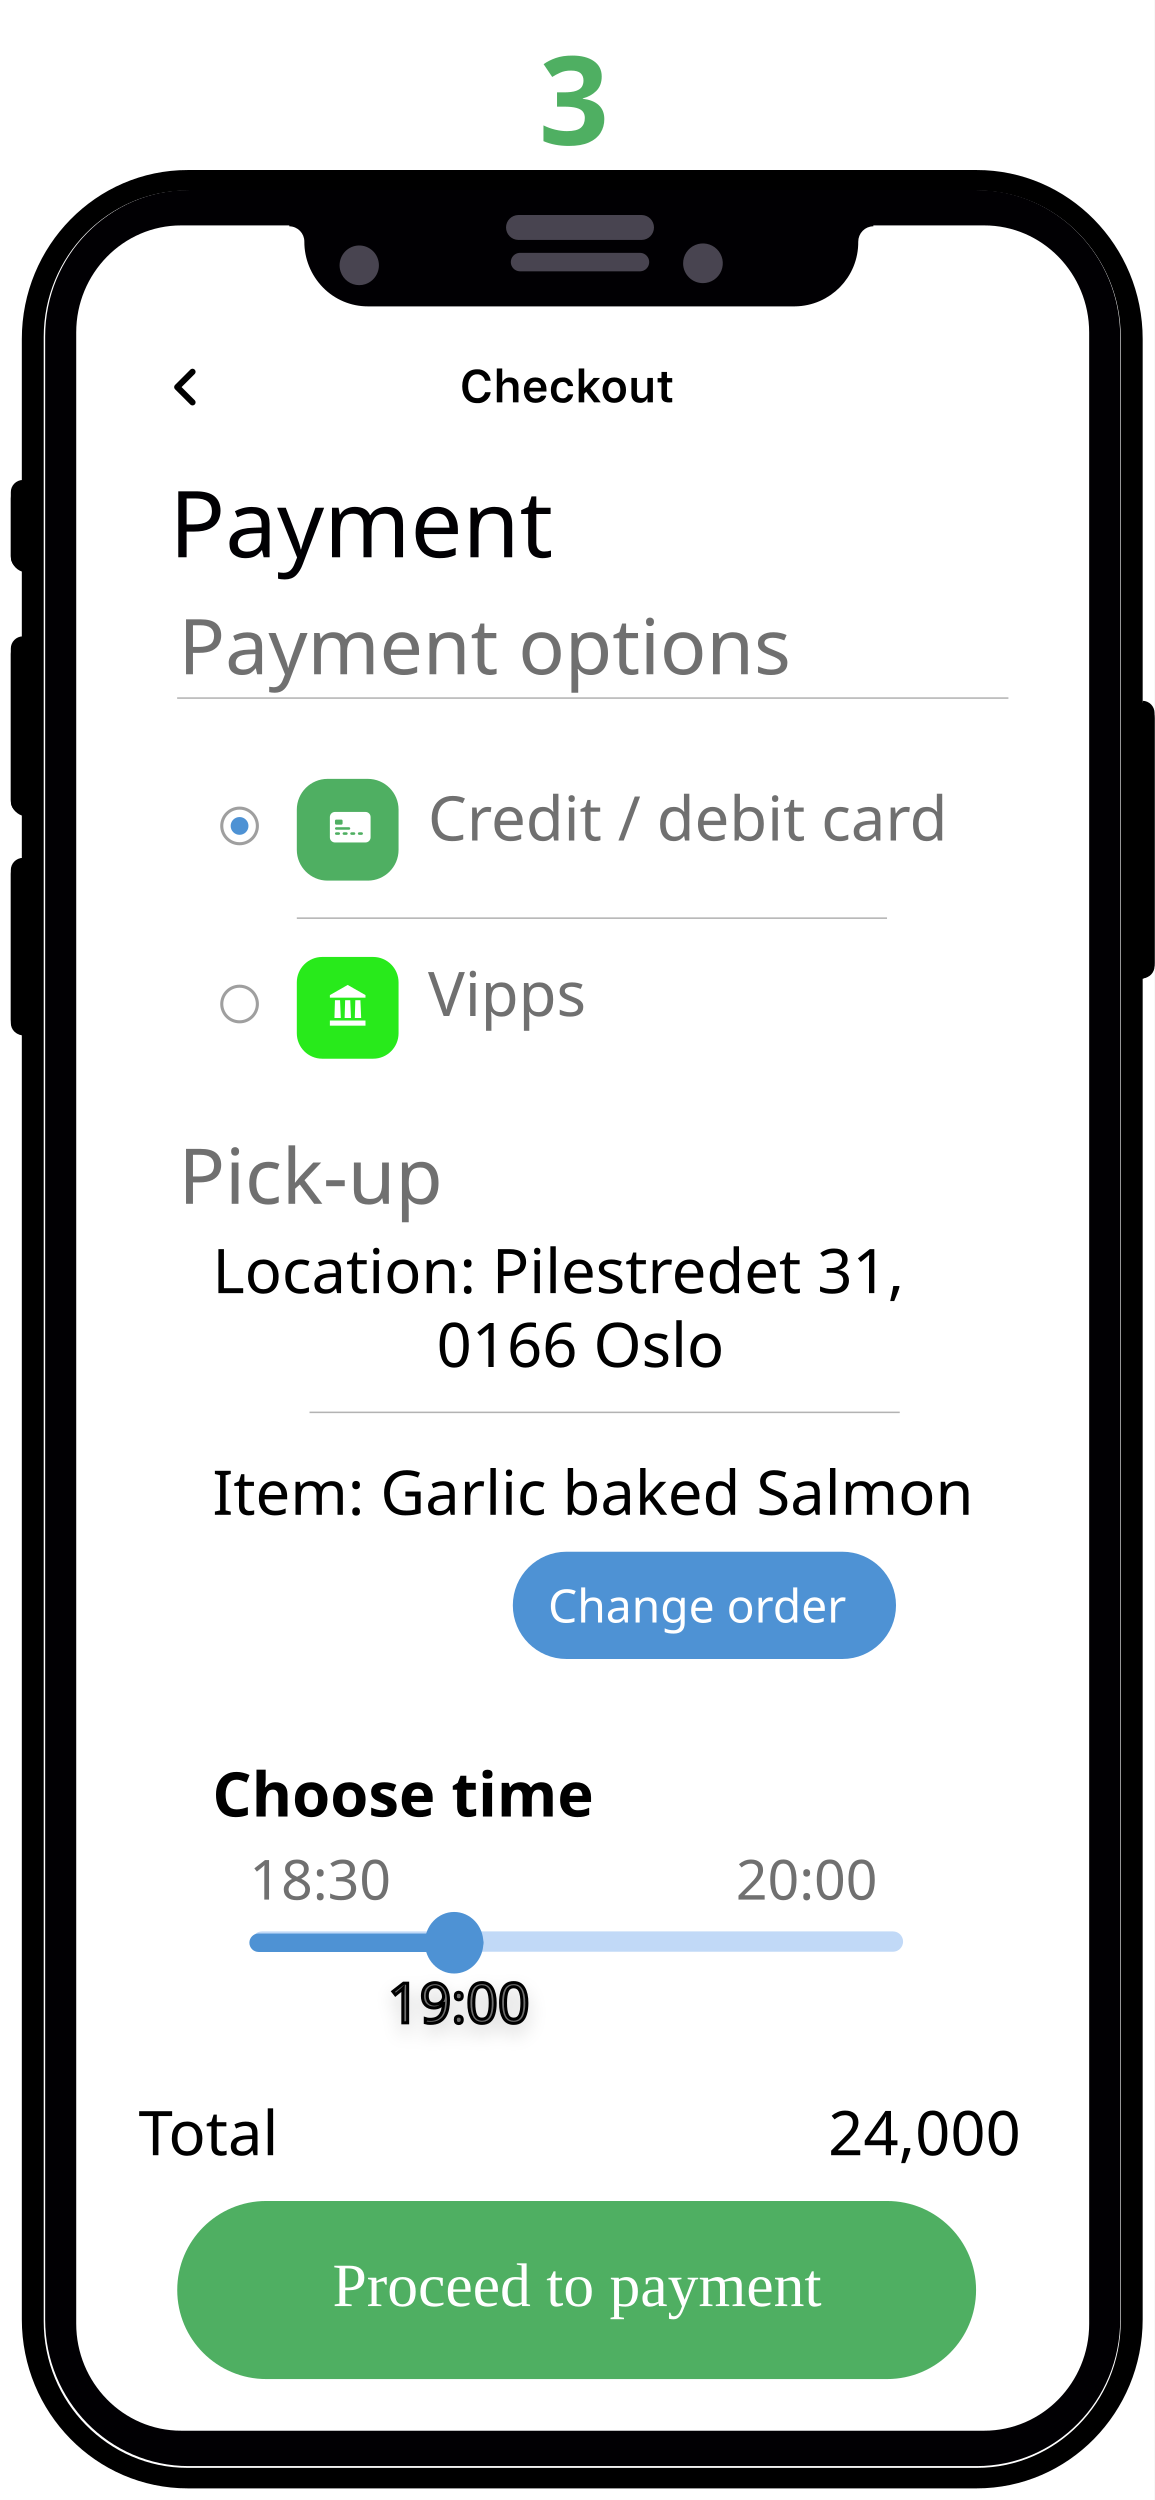
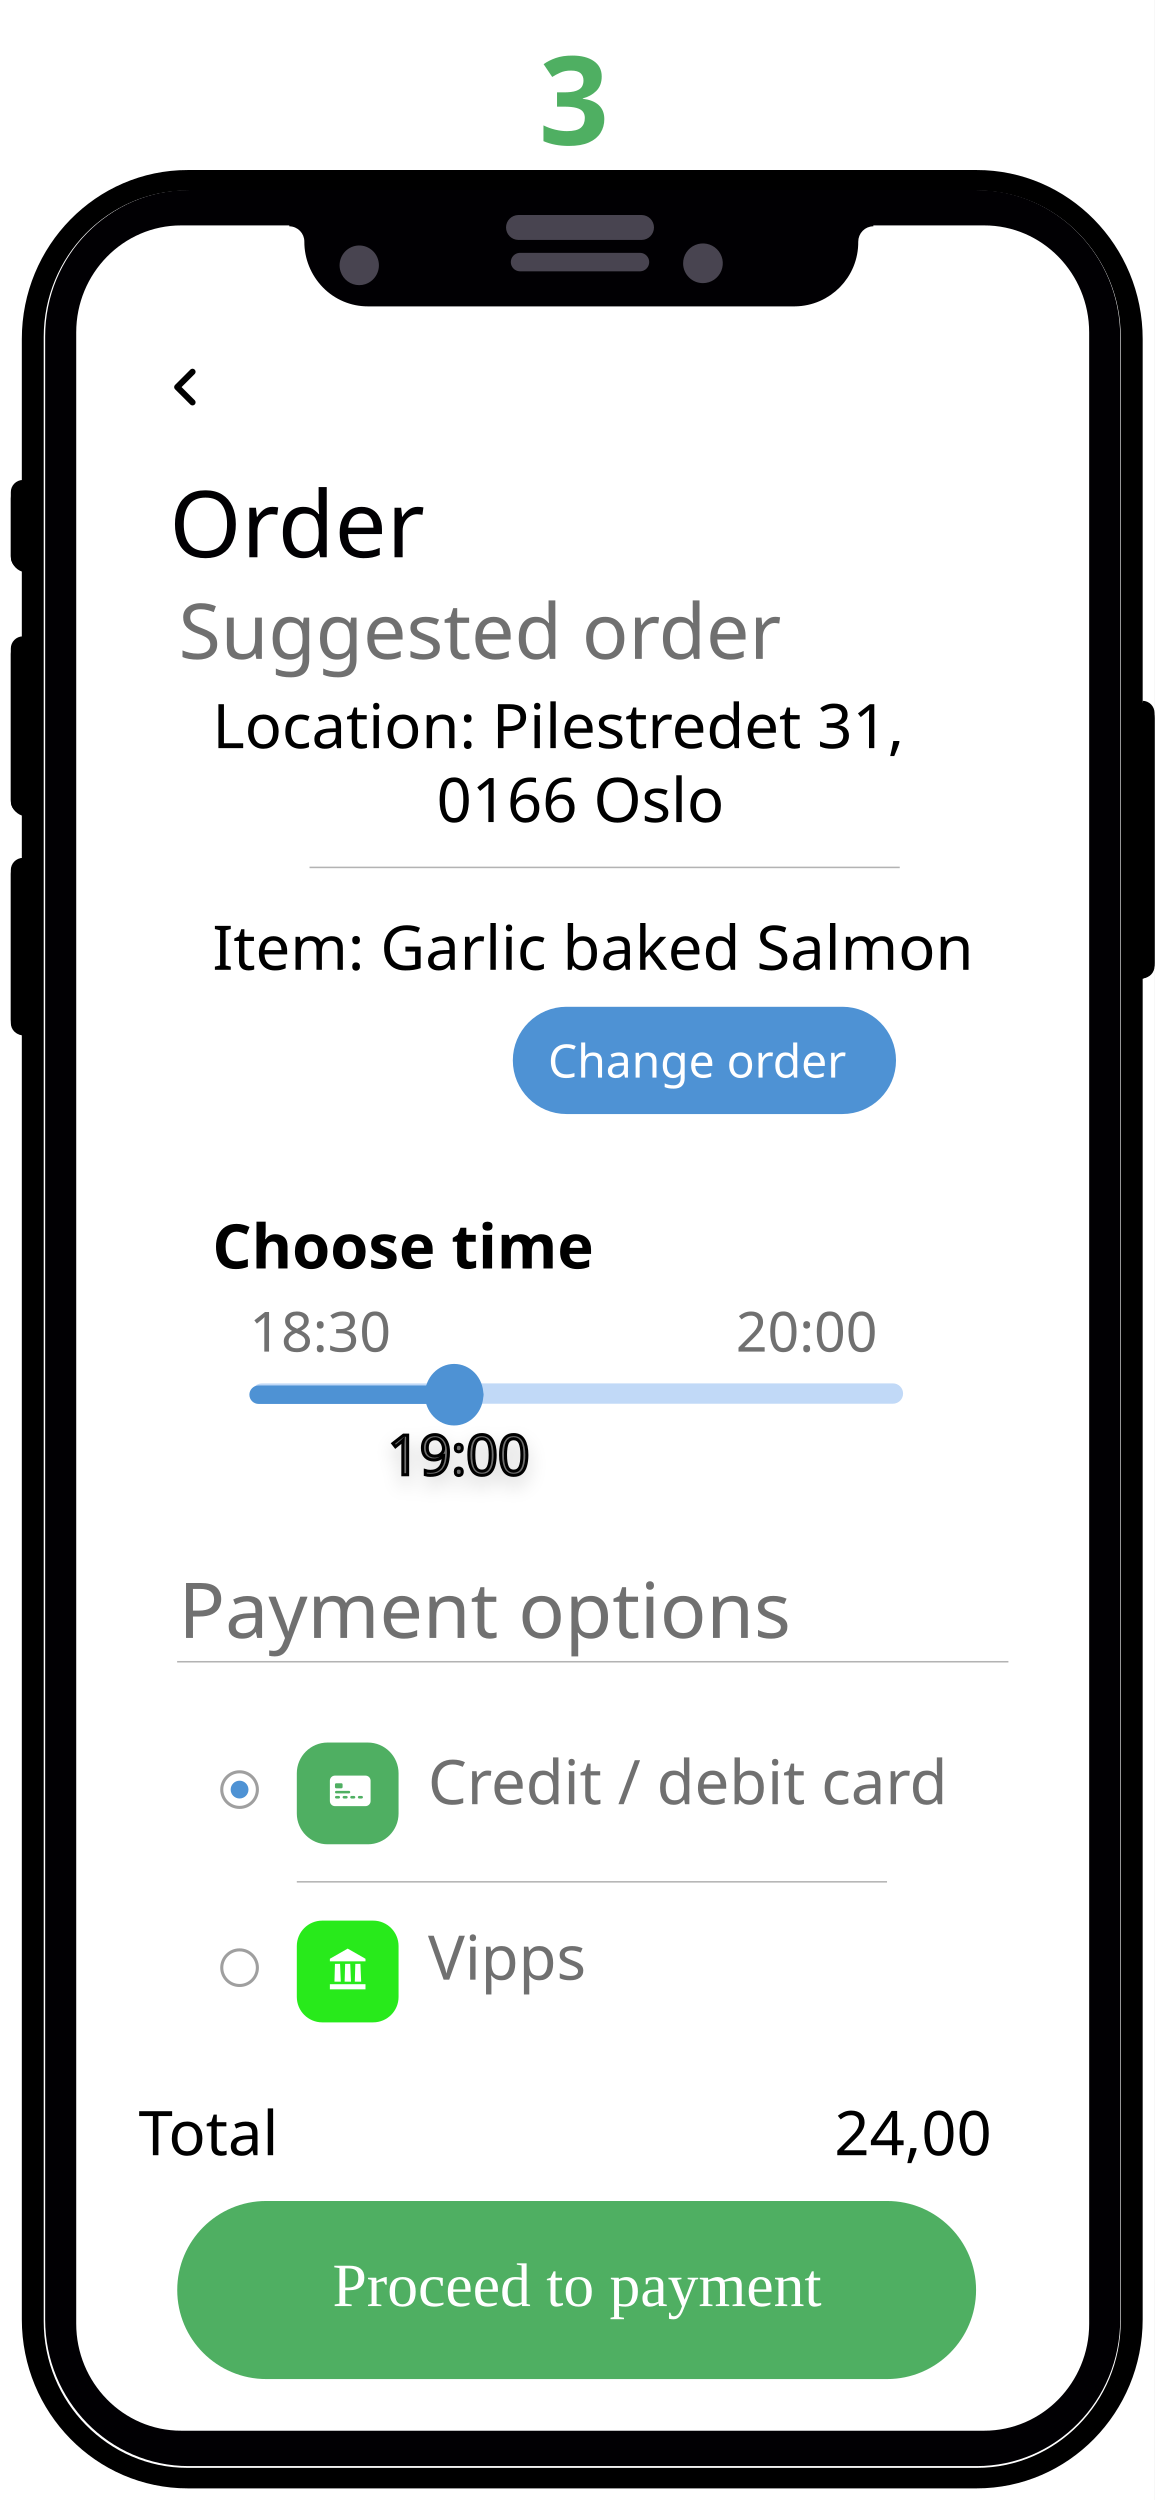
<svg xmlns="http://www.w3.org/2000/svg" width="375" height="812" viewBox="0 0 375 812">
  <defs>
-     <filter id="_19:00" x="116" y="632" width="74" height="42" filterUnits="userSpaceOnUse">
+     <filter id="_19:00" x="116" y="454" width="74" height="42" filterUnits="userSpaceOnUse">
      <feOffset dy="3" input="SourceAlpha" />
      <feGaussianBlur stdDeviation="3" result="blur" />
      <feFlood flood-opacity="0.161" />
      <feComposite operator="in" in2="blur" />
      <feComposite in="SourceGraphic" />
    </filter>
    <clipPath id="clip-app_consumer3">
      <rect width="375" height="812" />
    </clipPath>
  </defs>
  <g id="app_consumer3" clip-path="url(#clip-app_consumer3)">
    <rect width="375" height="812" fill="#fff" />
    <g id="Content" transform="translate(-183 180.221)">
      <g id="iPhone" transform="translate(186.514 -125)">
        <path id="Bezel" d="M1304.625,986.939V868.9c0-30.31-24.139-54.9-53.905-54.9H994.46c-29.766,0-53.889,24.592-53.889,54.9v46.732A5.342,5.342,0,0,0,937,920.683v18.663a5.348,5.348,0,0,0,3.571,5.068v21.733A5.349,5.349,0,0,0,937,971.215v47.4a5.327,5.327,0,0,0,3.571,5.052v13.888A5.343,5.343,0,0,0,937,1042.6V1090a5.348,5.348,0,0,0,3.571,5.068V1512.1c0,30.322,24.127,54.9,53.889,54.9h256.26c29.771,0,53.905-24.588,53.905-54.919V1076.7a5.325,5.325,0,0,0,3.858-5.149V992.088A5.325,5.325,0,0,0,1304.625,986.939Zm-7.127,525.809c0,26.281-20.918,47.593-46.714,47.593H994.412c-25.812,0-46.73-21.311-46.73-47.593v-644.5c0-26.281,20.918-47.593,46.73-47.593h256.372c25.8,0,46.714,21.311,46.714,47.593Z" transform="translate(-936.997 -813.997)" />
        <path id="Bezel-2" data-name="Bezel" d="M1277.3,836H1021.4c-25.765,0-46.644,21.3-46.644,47.566V1527.7c0,26.267,20.879,47.566,46.644,47.566h255.9c25.749,0,46.628-21.3,46.628-47.566V883.561C1323.923,857.294,1303.044,836,1277.3,836Zm36.554,693c0,19.205-15.261,34.773-34.1,34.773H1018.932c-18.826,0-34.088-15.568-34.088-34.773V882.263c0-19.205,15.262-34.773,34.088-34.773h35.122v.292a4.947,4.947,0,0,1,4.885,4.984,21.21,21.21,0,0,0,6.031,14.87,20.342,20.342,0,0,0,14.561,6.153h138.722a20.81,20.81,0,0,0,20.593-21.023,5.037,5.037,0,0,1,1.448-3.523,4.836,4.836,0,0,1,3.453-1.461v-.292h36c18.842,0,34.1,15.568,34.1,34.773Z" transform="translate(-963.603 -829.499)" fill="#010003" />
        <path id="Shape_5" data-name="Shape 5" d="M0,176.336V126.751a3.952,3.952,0,0,1,3.9-4v57.583A3.952,3.952,0,0,1,0,176.336ZM367.583,71.72a3.952,3.952,0,0,1,3.9,4v82.116a3.952,3.952,0,0,1-3.9,4ZM0,104.378V54.793a3.952,3.952,0,0,1,3.9-4v57.583A3.952,3.952,0,0,1,0,104.378ZM0,24.959V4A3.952,3.952,0,0,1,3.9,0V28.958A3.952,3.952,0,0,1,0,24.959Z" transform="translate(0 100.671)" />
        <path id="Shape_6" data-name="Shape 6" d="M.314,18.328a6.458,6.458,0,0,1,4.1-8.121,6.371,6.371,0,0,1,8.045,4.136,6.458,6.458,0,0,1-4.1,8.121,6.326,6.326,0,0,1-1.975.317A6.392,6.392,0,0,1,.314,18.328ZM111.58,15.736a6.444,6.444,0,1,1,6.444,6.385A6.414,6.414,0,0,1,111.58,15.736ZM58.493,18.285a3,3,0,0,1,0-5.995H97.685a3,3,0,0,1,0,5.995ZM58.048,8.093a4.047,4.047,0,0,1,0-8.093H98.131a4.047,4.047,0,0,1,0,8.093Z" transform="translate(106.783 14.616)" fill="#484450" />
      </g>
      <g id="Group_1" data-name="Group 1" transform="translate(237.261 -60.548)">
-         <path id="Path_1" data-name="Path 1" d="M160.843,15.947a4.134,4.134,0,0,0,4.438-3.551h-1.845a2.487,2.487,0,0,1-2.593,1.925c-1.786,0-2.9-1.489-2.9-3.878s1.111-3.871,2.89-3.871a2.545,2.545,0,0,1,2.592,2.084h1.845a4.222,4.222,0,0,0-4.437-3.711c-2.971,0-4.808,2.1-4.808,5.5S157.873,15.947,160.843,15.947Zm6.406-.261h1.8V11.074a1.751,1.751,0,0,1,1.845-1.939c1.045,0,1.6.625,1.6,1.852v4.7h1.8v-5.12c0-1.888-1.031-2.963-2.731-2.963a2.436,2.436,0,0,0-2.411,1.431h-.131V4.676h-1.772Zm14.358-2.171a1.764,1.764,0,0,1-1.772.93,1.99,1.99,0,0,1-1.99-2.186v-.094h5.549V11.59c0-2.491-1.358-3.994-3.624-3.994-2.3,0-3.733,1.605-3.733,4.154s1.409,4.1,3.747,4.1c1.874,0,3.2-.9,3.53-2.331ZM179.762,9a1.812,1.812,0,0,1,1.83,1.968h-3.741A1.912,1.912,0,0,1,179.762,9Zm12.3,1.4A3.161,3.161,0,0,0,188.6,7.6c-2.389,0-3.791,1.532-3.791,4.1,0,2.6,1.409,4.147,3.8,4.147a3.145,3.145,0,0,0,3.457-2.76H190.35a1.61,1.61,0,0,1-1.75,1.278c-1.227,0-1.968-.98-1.968-2.665,0-1.656.734-2.629,1.968-2.629a1.654,1.654,0,0,1,1.75,1.329Zm3.718.6h-.124V4.676h-1.8v11.01h1.8V12.9l.64-.639,2.549,3.428h2.178l-3.384-4.532,3.166-3.406h-2.092Zm9.622,4.844c2.375,0,3.82-1.554,3.82-4.132S207.773,7.6,205.405,7.6s-3.82,1.561-3.82,4.118C201.585,14.291,203.023,15.845,205.405,15.845Zm0-1.474c-1.256,0-1.975-.973-1.975-2.651s.719-2.651,1.975-2.651,1.968.973,1.968,2.651S206.662,14.371,205.405,14.371Zm12.55-6.623h-1.8v4.626a1.7,1.7,0,0,1-1.809,1.925c-1.074,0-1.576-.6-1.576-1.83V7.748h-1.8V12.9c0,1.859,1.016,2.941,2.752,2.941a2.341,2.341,0,0,0,2.375-1.423h.123v1.264h1.736ZM220.737,5.8v2H219.48V9.2h1.257V13.58c0,1.532.726,2.142,2.549,2.142a5.141,5.141,0,0,0,.944-.08v-1.38a5.18,5.18,0,0,1-.61.036c-.755,0-1.089-.356-1.089-1.147V9.2h1.7V7.8h-1.7v-2Z" transform="translate(-60.154 -4.676)" />
+         <text id="Total" transform="translate(-9.261 580.328)" font-size="20" font-family="Verdana">
+           <tspan x="0" y="0">Total</tspan>
+         </text>
+         <text id="_24_00" data-name="24,00" transform="translate(216.739 580.328)" font-size="20" font-family="Verdana">
+           <tspan x="0" y="0">24,00</tspan>
+         </text>
        <rect id="Rectangle_3" data-name="Rectangle 3" width="259.46" height="57.841" rx="28.921" transform="translate(3.305 595.207)" fill="#4faf62" />
        <path id="Path_4" data-name="Path 4" d="M48.958,15.916,44,10.958,48.958,6" transform="translate(-40.695 -4.906)" fill="none" stroke="#000" stroke-linecap="round" stroke-linejoin="round" stroke-width="2" />
-         <rect id="Rectangle_5" data-name="Rectangle 5" width="33.052" height="33.052" rx="10" transform="translate(42.142 133.303)" fill="#4faf62" />
-         <rect id="Rectangle_4" data-name="Rectangle 4" width="260.286" height="155.392" rx="20" transform="translate(0 169.613)" fill="#fff" />
-         <line id="Line_4" data-name="Line 4" x2="191.703" transform="translate(42.142 178.543)" fill="none" stroke="#000" stroke-width="0.5" opacity="0.3" />
-         <circle id="Ellipse_1" data-name="Ellipse 1" cx="5.784" cy="5.784" r="5.784" transform="translate(17.766 142.805)" fill="none" stroke="#9f9f9f" stroke-width="1" />
-         <circle id="Ellipse_2" data-name="Ellipse 2" cx="2.892" cy="2.892" r="2.892" transform="translate(20.658 145.697)" fill="#4e92d4" />
-         <path id="Path_16" data-name="Path 16" d="M8.263,0H24.789a8.263,8.263,0,0,1,8.263,8.263V24.789a8.263,8.263,0,0,1-8.263,8.263H8.263A8.263,8.263,0,0,1,0,24.789V8.263A8.263,8.263,0,0,1,8.263,0Z" transform="translate(42.142 191.144)" fill="#28ea1b" />
-         <circle id="Ellipse_3" data-name="Ellipse 3" cx="5.784" cy="5.784" r="5.784" transform="translate(17.766 200.647)" fill="none" stroke="#9f9f9f" stroke-width="1" />
-         <path id="Path_10" data-name="Path 10" d="M104,227.653A1.653,1.653,0,0,1,105.653,226h9.916a1.653,1.653,0,0,1,1.653,1.653v6.61a1.653,1.653,0,0,1-1.653,1.653h-9.916A1.653,1.653,0,0,1,104,234.263Zm2.066.826a.412.412,0,0,0-.413.413v.826a.412.412,0,0,0,.413.413h1.653a.412.412,0,0,0,.413-.413v-.826a.412.412,0,0,0-.413-.413Zm0,2.479a.413.413,0,1,0,0,.826H110.2a.413.413,0,1,0,0-.826Zm0,1.653a.413.413,0,1,0,0,.826h.826a.413.413,0,1,0,0-.826Zm2.479,0a.413.413,0,1,0,0,.826h.826a.413.413,0,1,0,0-.826Zm2.479,0a.413.413,0,1,0,0,.826h.826a.413.413,0,1,0,0-.826Zm2.479,0a.413.413,0,1,0,0,.826h.826a.413.413,0,1,0,0-.826Z" transform="translate(-51.117 -81.955)" fill="#fff" fill-rule="evenodd" />
-         <path id="Path_11" data-name="Path 11" d="M109.784,294,104,297.305v.826h11.568v-.826Zm-4.132,4.958-.165,5.784h2.066l-.248-5.784Zm3.305,0-.165,5.784h2.066l-.248-5.784Zm3.305,0-.165,5.784h2.066l-.248-5.784ZM104,307.221h11.568v-1.653H104Z" transform="translate(-51.117 -93.766)" fill="#fff" />
-         <g id="Group_5" data-name="Group 5" transform="translate(3.887 137.172)">
-           <rect id="Rectangle_8" data-name="Rectangle 8" width="260.286" height="128.903" rx="20" transform="translate(0.245 236.585)" fill="#fff" />
-           <text id="Vipps" transform="translate(80.852 73.155)" fill="#707070" font-size="20" font-family="Verdana">
-             <tspan x="0" y="0">Vipps</tspan>
-           </text>
-           <text id="Credit_debit_card" data-name="Credit / debit card" transform="translate(80.852 16.155)" fill="#707070" font-size="20" font-family="Verdana">
-             <tspan x="0" y="0">Credit / debit card</tspan>
-           </text>
-           <line id="Line_5" data-name="Line 5" x2="191.703" transform="translate(42.386 201.89)" fill="none" stroke="#000" stroke-width="0.5" opacity="0.3" />
-           <text id="Pick-up" transform="translate(-0.148 134.155)" fill="#707070" font-size="25" font-family="Verdana" style="mix-blend-mode: darken;isolation: isolate">
-             <tspan x="0" y="0">Pick-up</tspan>
-           </text>
-           <text id="Location:_Pilestredet_31_0166_Oslo" data-name="Location: Pilestredet 31,                0166 Oslo" transform="translate(10.852 163.155)" font-size="20" font-family="Verdana">
-             <tspan x="0" y="0">Location: Pilestredet 31, </tspan>
-             <tspan x="0" y="24" xml:space="preserve">              0166 Oslo</tspan>
-           </text>
-           <text id="Item:_Garlic_baked_Salmon" data-name="Item: Garlic baked Salmon" transform="translate(10.852 235.155)" font-size="20" font-family="Verdana">
-             <tspan x="0" y="0">Item: Garlic baked Salmon</tspan>
-           </text>
-           <text id="Choose_time" data-name="Choose time" transform="translate(10.852 333.155)" font-size="20" font-family="Verdana-Bold, Verdana" font-weight="700">
-             <tspan x="0" y="0">Choose time</tspan>
-           </text>
-           <text id="Total" transform="translate(-13.148 443.155)" font-size="20" font-family="Verdana">
-             <tspan x="0" y="0">Total</tspan>
-           </text>
-           <text id="_24_000" data-name="24,000" transform="translate(210.852 443.155)" font-size="20" font-family="Verdana">
-             <tspan x="0" y="0">24,000</tspan>
-           </text>
-         </g>
-         <text id="Payment" transform="translate(0.739 61.328)" fill="#010003" font-size="30" font-family="Verdana">
-           <tspan x="0" y="0">Payment</tspan>
-         </text>
-         <text id="Payment_options" data-name="Payment options" transform="translate(3.739 99.328)" fill="#707070" font-size="25" font-family="Verdana" style="mix-blend-mode: darken;isolation: isolate">
-           <tspan x="0" y="0">Payment options</tspan>
-         </text>
-         <g id="choose_time-2" data-name="choose time" transform="translate(27.143 501.038)">
+         <g id="choose_time" data-name="choose time" transform="translate(27.143 323.038)">
          <path id="Path_15" data-name="Path 15" d="M0,11.305A3.305,3.305,0,0,1,3.305,8H208.229a3.305,3.305,0,1,1,0,6.61H3.305A3.305,3.305,0,0,1,0,11.305Z" transform="translate(0.383 -1.392)" fill="rgba(48,127,226,0.3)" />
          <rect id="Rectangle_12" data-name="Rectangle 12" width="76" height="6" rx="3" transform="translate(-0.404 7.29)" fill="#4e92d4" />
          <ellipse id="Ellipse_14" data-name="Ellipse 14" cx="9.5" cy="10" rx="9.5" ry="10" transform="translate(56.596 0.29)" fill="#4e92d4" />
          <text id="_18:30" data-name="18:30" transform="translate(-0.404 -3.71)" fill="#707070" font-size="18" font-family="Verdana">
            <tspan x="0" y="0">18:30</tspan>
          </text>
          <text id="_20:00" data-name="20:00" transform="translate(157.596 -3.71)" fill="#707070" font-size="18" font-family="Verdana">
            <tspan x="0" y="0">20:00</tspan>
          </text>
-           <g transform="matrix(1, 0, 0, 1, -81.4, -620.71)" filter="url(#_19:00)">
-             <text id="_19:00-2" data-name="19:00" transform="translate(126 657)" fill="#707070" stroke="#000" stroke-width="1" font-size="18" font-family="Verdana">
+           <g transform="matrix(1, 0, 0, 1, -81.4, -442.71)" filter="url(#_19:00)">
+             <text id="_19:00-2" data-name="19:00" transform="translate(126 479)" fill="#707070" stroke="#000" stroke-width="1" font-size="18" font-family="Verdana">
              <tspan x="0" y="0">19:00</tspan>
            </text>
          </g>
+           <text id="Choose_time-2" data-name="Choose time" transform="translate(-12.404 -30.71)" font-size="20" font-family="Verdana-Bold, Verdana" font-weight="700">
+             <tspan x="0" y="0">Choose time</tspan>
+           </text>
        </g>
+         <g id="Group_5" data-name="Group 5" transform="translate(3.887 -39.828)">
+           <line id="Line_5" data-name="Line 5" x2="191.703" transform="translate(42.386 201.89)" fill="none" stroke="#000" stroke-width="0.5" opacity="0.3" />
+           <text id="Suggested_order" data-name="Suggested order" transform="translate(-0.148 134.155)" fill="#707070" font-size="25" font-family="Verdana" style="mix-blend-mode: darken;isolation: isolate">
+             <tspan x="0" y="0">Suggested order</tspan>
+           </text>
+           <text id="Location:_Pilestredet_31_0166_Oslo" data-name="Location: Pilestredet 31,                0166 Oslo" transform="translate(10.852 163.155)" font-size="20" font-family="Verdana">
+             <tspan x="0" y="0">Location: Pilestredet 31, </tspan>
+             <tspan x="0" y="24" xml:space="preserve">              0166 Oslo</tspan>
+           </text>
+           <text id="Item:_Garlic_baked_Salmon" data-name="Item: Garlic baked Salmon" transform="translate(10.852 235.155)" font-size="20" font-family="Verdana">
+             <tspan x="0" y="0">Item: Garlic baked Salmon</tspan>
+           </text>
+           <rect id="Rectangle_13" data-name="Rectangle 13" width="124.46" height="34.841" rx="17.421" transform="translate(108.418 247.155)" fill="#4e92d4" />
+           <text id="Change_order" data-name="Change order" transform="translate(119.852 270.155)" fill="#fff" font-size="15" font-family="Verdana">
+             <tspan x="0" y="0">Change order</tspan>
+           </text>
+         </g>
+         <text id="Order" transform="translate(0.739 61.328)" fill="#010003" font-size="30" font-family="Verdana">
+           <tspan x="0" y="0">Order</tspan>
+         </text>
      </g>
    </g>
-     <line id="Line_7" data-name="Line 7" x2="270" transform="translate(57.534 226.734)" fill="none" stroke="#000" stroke-width="0.5" opacity="0.3" />
    <text id="Proceed_to_payment" data-name="Proceed to payment" transform="translate(108 749)" fill="#fff" font-size="20" font-family="TimesNewRomanPSMT, Times New Roman">
      <tspan x="0" y="0">Proceed to payment</tspan>
    </text>
    <text id="_3" data-name="3" transform="translate(175 47)" fill="#4faf62" font-size="40" font-family="Tahoma-Bold, Tahoma" font-weight="700">
      <tspan x="0" y="0">3</tspan>
    </text>
-     <rect id="Rectangle_13" data-name="Rectangle 13" width="124.46" height="34.841" rx="17.421" transform="translate(166.566 504)" fill="#4e92d4" />
-     <text id="Change_order" data-name="Change order" transform="translate(178 527)" fill="#fff" font-size="15" font-family="Verdana">
-       <tspan x="0" y="0">Change order</tspan>
-     </text>
+     <g id="Group_6" data-name="Group 6" transform="translate(54.261 432.672)">
+       <rect id="Rectangle_5" data-name="Rectangle 5" width="33.052" height="33.052" rx="10" transform="translate(42.142 133.303)" fill="#4faf62" />
+       <line id="Line_4" data-name="Line 4" x2="191.703" transform="translate(42.142 178.543)" fill="none" stroke="#000" stroke-width="0.5" opacity="0.3" />
+       <circle id="Ellipse_1" data-name="Ellipse 1" cx="5.784" cy="5.784" r="5.784" transform="translate(17.766 142.805)" fill="none" stroke="#9f9f9f" stroke-width="1" />
+       <circle id="Ellipse_2" data-name="Ellipse 2" cx="2.892" cy="2.892" r="2.892" transform="translate(20.658 145.697)" fill="#4e92d4" />
+       <path id="Path_16" data-name="Path 16" d="M8.263,0H24.789a8.263,8.263,0,0,1,8.263,8.263V24.789a8.263,8.263,0,0,1-8.263,8.263H8.263A8.263,8.263,0,0,1,0,24.789V8.263A8.263,8.263,0,0,1,8.263,0Z" transform="translate(42.142 191.144)" fill="#28ea1b" />
+       <circle id="Ellipse_3" data-name="Ellipse 3" cx="5.784" cy="5.784" r="5.784" transform="translate(17.766 200.647)" fill="none" stroke="#9f9f9f" stroke-width="1" />
+       <path id="Path_10" data-name="Path 10" d="M104,227.653A1.653,1.653,0,0,1,105.653,226h9.916a1.653,1.653,0,0,1,1.653,1.653v6.61a1.653,1.653,0,0,1-1.653,1.653h-9.916A1.653,1.653,0,0,1,104,234.263Zm2.066.826a.412.412,0,0,0-.413.413v.826a.412.412,0,0,0,.413.413h1.653a.412.412,0,0,0,.413-.413v-.826a.412.412,0,0,0-.413-.413Zm0,2.479a.413.413,0,1,0,0,.826H110.2a.413.413,0,1,0,0-.826Zm0,1.653a.413.413,0,1,0,0,.826h.826a.413.413,0,1,0,0-.826Zm2.479,0a.413.413,0,1,0,0,.826h.826a.413.413,0,1,0,0-.826Zm2.479,0a.413.413,0,1,0,0,.826h.826a.413.413,0,1,0,0-.826Zm2.479,0a.413.413,0,1,0,0,.826h.826a.413.413,0,1,0,0-.826Z" transform="translate(-51.117 -81.955)" fill="#fff" fill-rule="evenodd" />
+       <path id="Path_11" data-name="Path 11" d="M109.784,294,104,297.305v.826h11.568v-.826Zm-4.132,4.958-.165,5.784h2.066l-.248-5.784Zm3.305,0-.165,5.784h2.066l-.248-5.784Zm3.305,0-.165,5.784h2.066l-.248-5.784ZM104,307.221h11.568v-1.653H104Z" transform="translate(-51.117 -93.766)" fill="#fff" />
+       <text id="Payment_options" data-name="Payment options" transform="translate(3.739 99.328)" fill="#707070" font-size="25" font-family="Verdana" style="mix-blend-mode: darken;isolation: isolate">
+         <tspan x="0" y="0">Payment options</tspan>
+       </text>
+       <line id="Line_7" data-name="Line 7" x2="270" transform="translate(3.273 107.062)" fill="none" stroke="#000" stroke-width="0.5" opacity="0.3" />
+       <text id="Credit_debit_card" data-name="Credit / debit card" transform="translate(84.739 153.328)" fill="#707070" font-size="20" font-family="Verdana">
+         <tspan x="0" y="0">Credit / debit card</tspan>
+       </text>
+       <text id="Vipps" transform="translate(84.739 210.328)" fill="#707070" font-size="20" font-family="Verdana">
+         <tspan x="0" y="0">Vipps</tspan>
+       </text>
+     </g>
  </g>
</svg>
